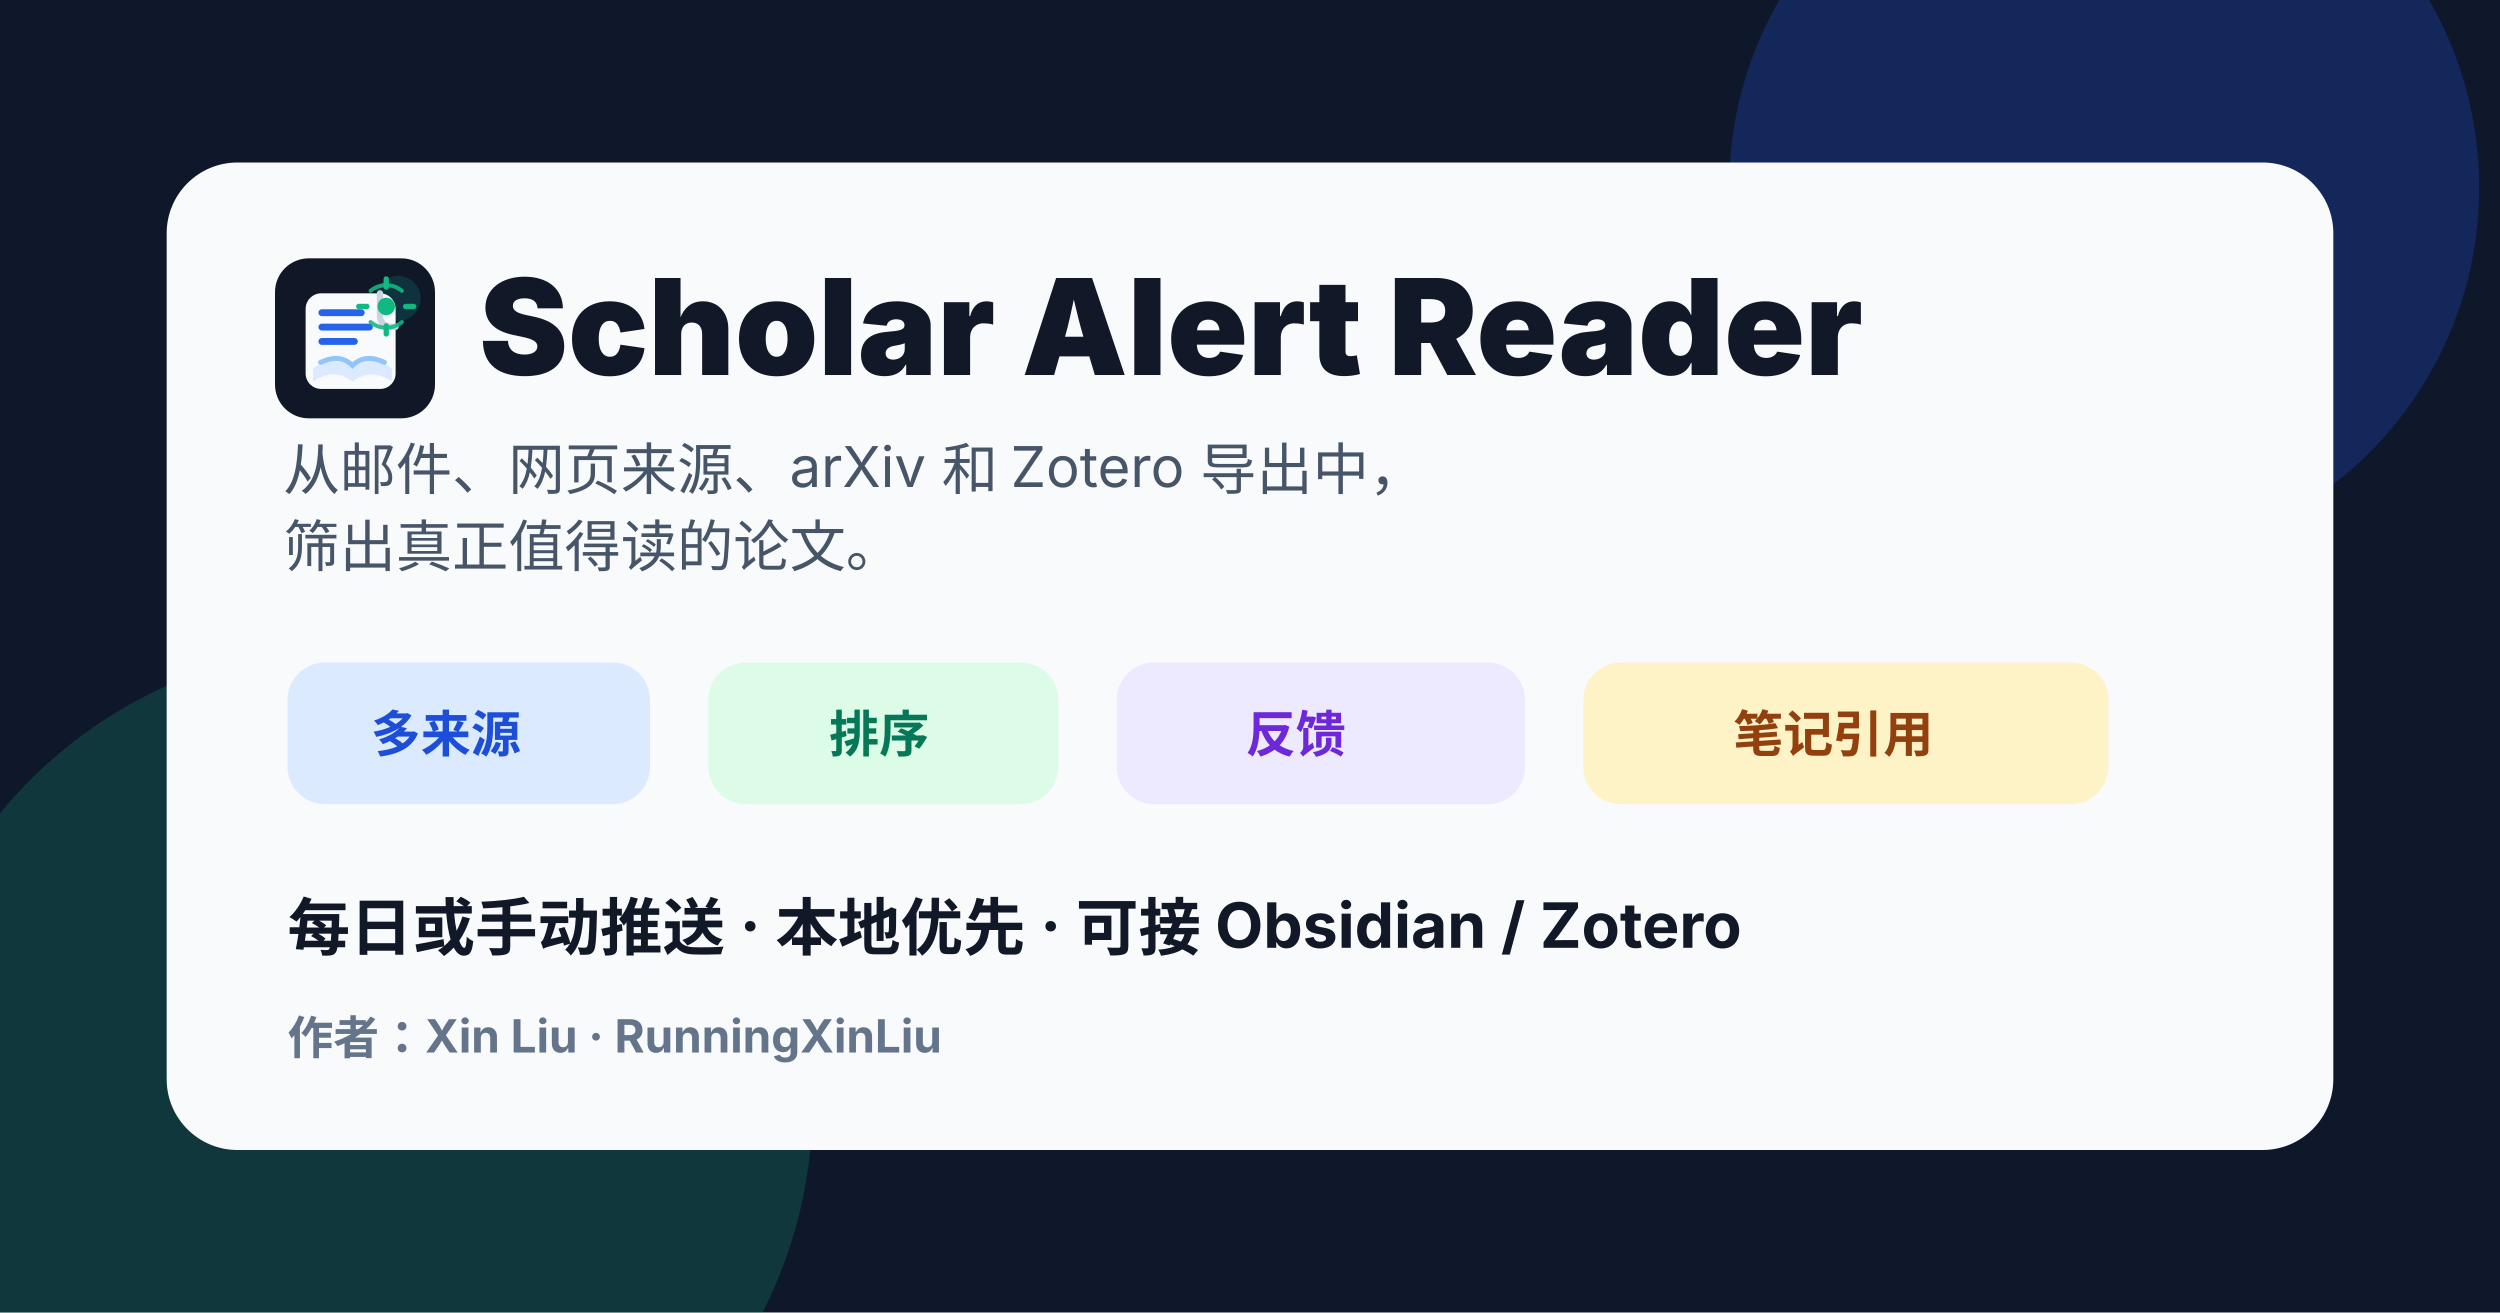
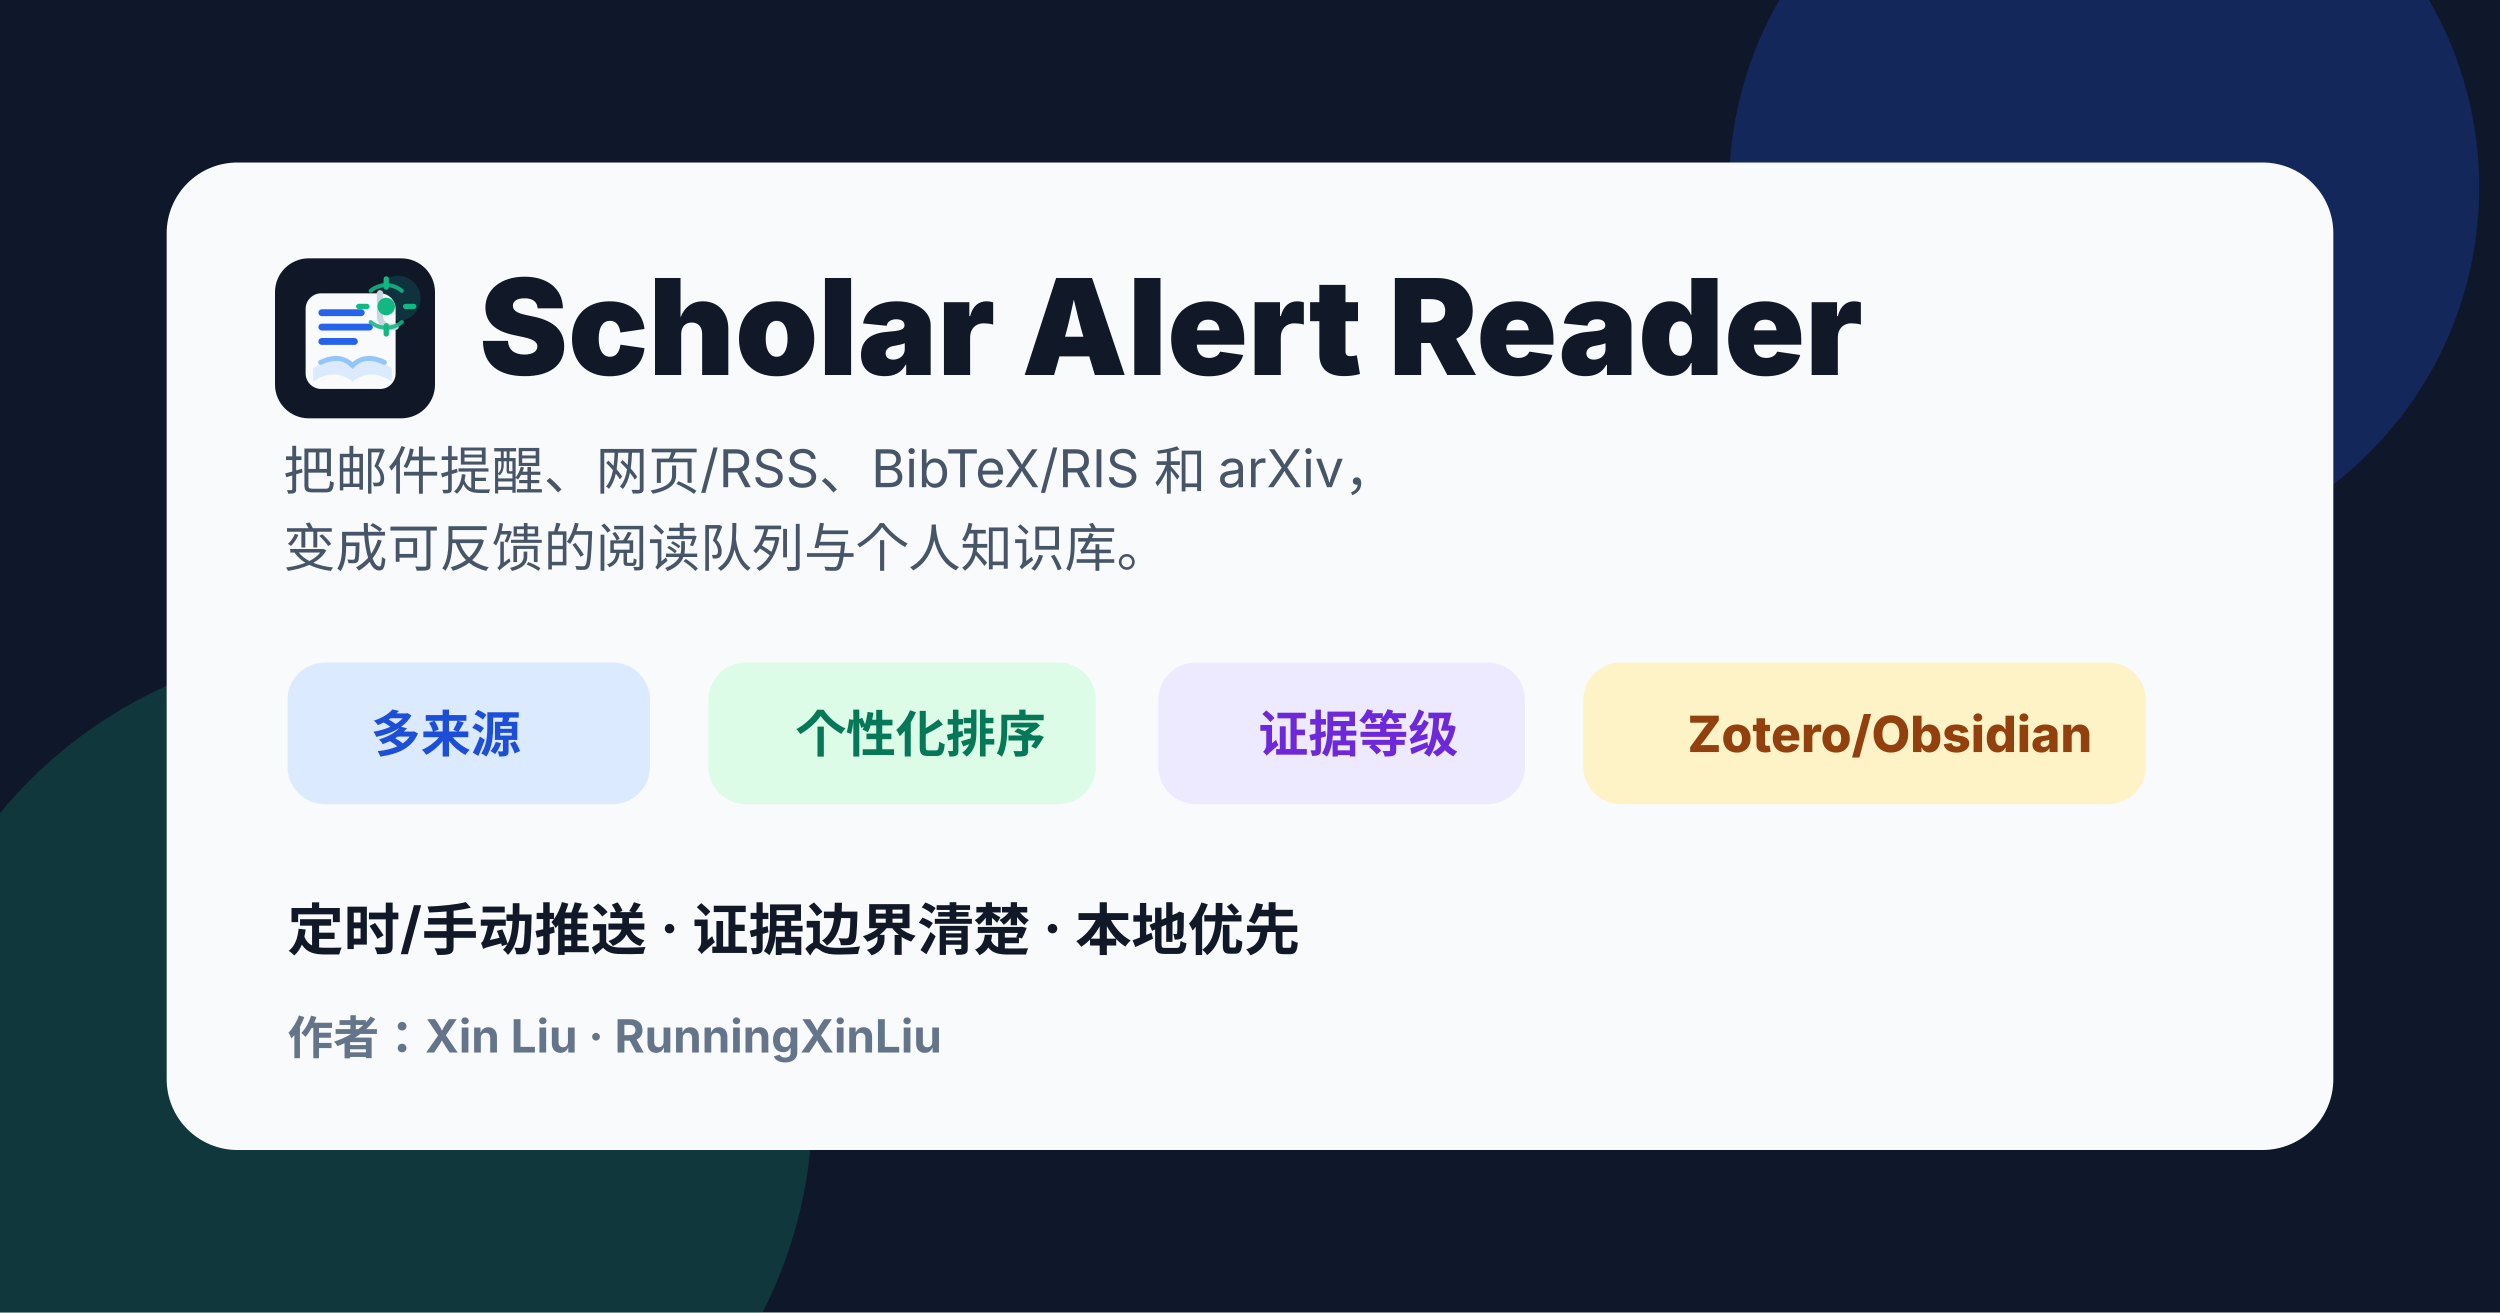
<svg xmlns="http://www.w3.org/2000/svg" width="1200" height="630" viewBox="0 0 1200 630" role="img" aria-labelledby="title desc">
  <rect width="1200" height="630" fill="#0f172a" />
  <circle cx="1010" cy="90" r="180" fill="#1d4ed8" opacity=".28" />
  <circle cx="170" cy="530" r="220" fill="#10b981" opacity=".20" />
  <rect x="80" y="78" width="1040" height="474" rx="34" fill="#f8fafc" />
  <g transform="translate(132 124) scale(.15)">
    <rect width="512" height="512" rx="108" fill="#101827" />
    <circle cx="394" cy="128" r="72" fill="#0ea5a4" opacity=".18" />
    <path d="M148 112h188c28 0 50 22 50 50v206c0 28-22 50-50 50H148c-28 0-50-22-50-50V162c0-28 22-50 50-50z" fill="#f8fafc" />
    <path d="M336 112v74c0 18 15 33 33 33h17" fill="none" stroke="#cbd5e1" stroke-width="20" stroke-linecap="round" />
    <path d="M150 174h126M150 220h152M150 266h104" stroke="#2563eb" stroke-width="22" stroke-linecap="round" />
    <path d="M122 352c44-32 86-32 126 0 40-32 82-32 126 0v42c-44-30-86-30-126 0-40-30-82-30-126 0v-42z" fill="#dbeafe" />
    <circle cx="356" cy="154" r="28" fill="#10b981" />
    <path d="M356 92v-26M356 242v-26M294 154h-26M444 154h-26" stroke="#10b981" stroke-width="17" stroke-linecap="round" />
    <path d="M306 104a78 78 0 0 1 100 0M306 204a78 78 0 0 0 100 0" fill="none" stroke="#10b981" stroke-width="13" stroke-linecap="round" opacity=".88" />
    <path d="M146 333c42-20 75-16 102 10 27-26 60-30 102-10" fill="none" stroke="#93c5fd" stroke-width="16" stroke-linecap="round" />
  </g>
  <text x="230" y="180" fill="#111827" font-family="PingFang SC, Inter, Arial, sans-serif" font-size="64" font-weight="850">Scholar Alert Reader</text>
-   <text x="136" y="235" fill="#475569" font-family="PingFang SC, Inter, Arial, sans-serif" font-size="27">从邮件、网页来源、arXiv 和 Zotero 导出中，</text>
-   <text x="136" y="272" fill="#475569" font-family="PingFang SC, Inter, Arial, sans-serif" font-size="27">筛出真正值得读的论文。</text>
+   <text x="136" y="235" fill="#475569" font-family="PingFang SC, Inter, Arial, sans-serif" font-size="25">把邮件提醒、网页/RSS、BibTeX/RIS 和 arXiv，</text>
+   <text x="136" y="272" fill="#475569" font-family="PingFang SC, Inter, Arial, sans-serif" font-size="25">变成可反馈的阅读队列与个人知识库。</text>
  <g font-family="PingFang SC, Inter, Arial, sans-serif" font-weight="800" font-size="24">
    <rect x="138" y="318" width="174" height="68" rx="18" fill="#dbeafe" />
    <text x="178" y="361" fill="#1d4ed8">多来源</text>
-     <rect x="340" y="318" width="168" height="68" rx="18" fill="#dcfce7" />
-     <text x="398" y="361" fill="#047857">排序</text>
-     <rect x="536" y="318" width="196" height="68" rx="18" fill="#ede9fe" />
-     <text x="598" y="361" fill="#6d28d9">反馈</text>
-     <rect x="760" y="318" width="252" height="68" rx="18" fill="#fef3c7" />
-     <text x="832" y="361" fill="#92400e">笔记引用</text>
+     <rect x="340" y="318" width="186" height="68" rx="18" fill="#dcfce7" />
+     <text x="382" y="361" fill="#047857">个性化排序</text>
+     <rect x="556" y="318" width="176" height="68" rx="18" fill="#ede9fe" />
+     <text x="604" y="361" fill="#6d28d9">证据等级</text>
+     <rect x="760" y="318" width="270" height="68" rx="18" fill="#fef3c7" />
+     <text x="810" y="361" fill="#92400e">Zotero/Obsidian</text>
  </g>
-   <text x="138" y="456" fill="#111827" font-family="PingFang SC, Inter, Arial, sans-serif" font-size="30" font-weight="750">每日或手动推送 · 本地优先 · 可接 Obsidian / Zotero</text>
+   <text x="138" y="456" fill="#111827" font-family="PingFang SC, Inter, Arial, sans-serif" font-size="27" font-weight="750">定时/手动推送 · 证据边界清楚 · 本地优先</text>
  <text x="138" y="506" fill="#64748b" font-family="PingFang SC, Inter, Arial, sans-serif" font-size="22" font-weight="650">作者：Xin Liu · RunningXinLiu</text>
</svg>
